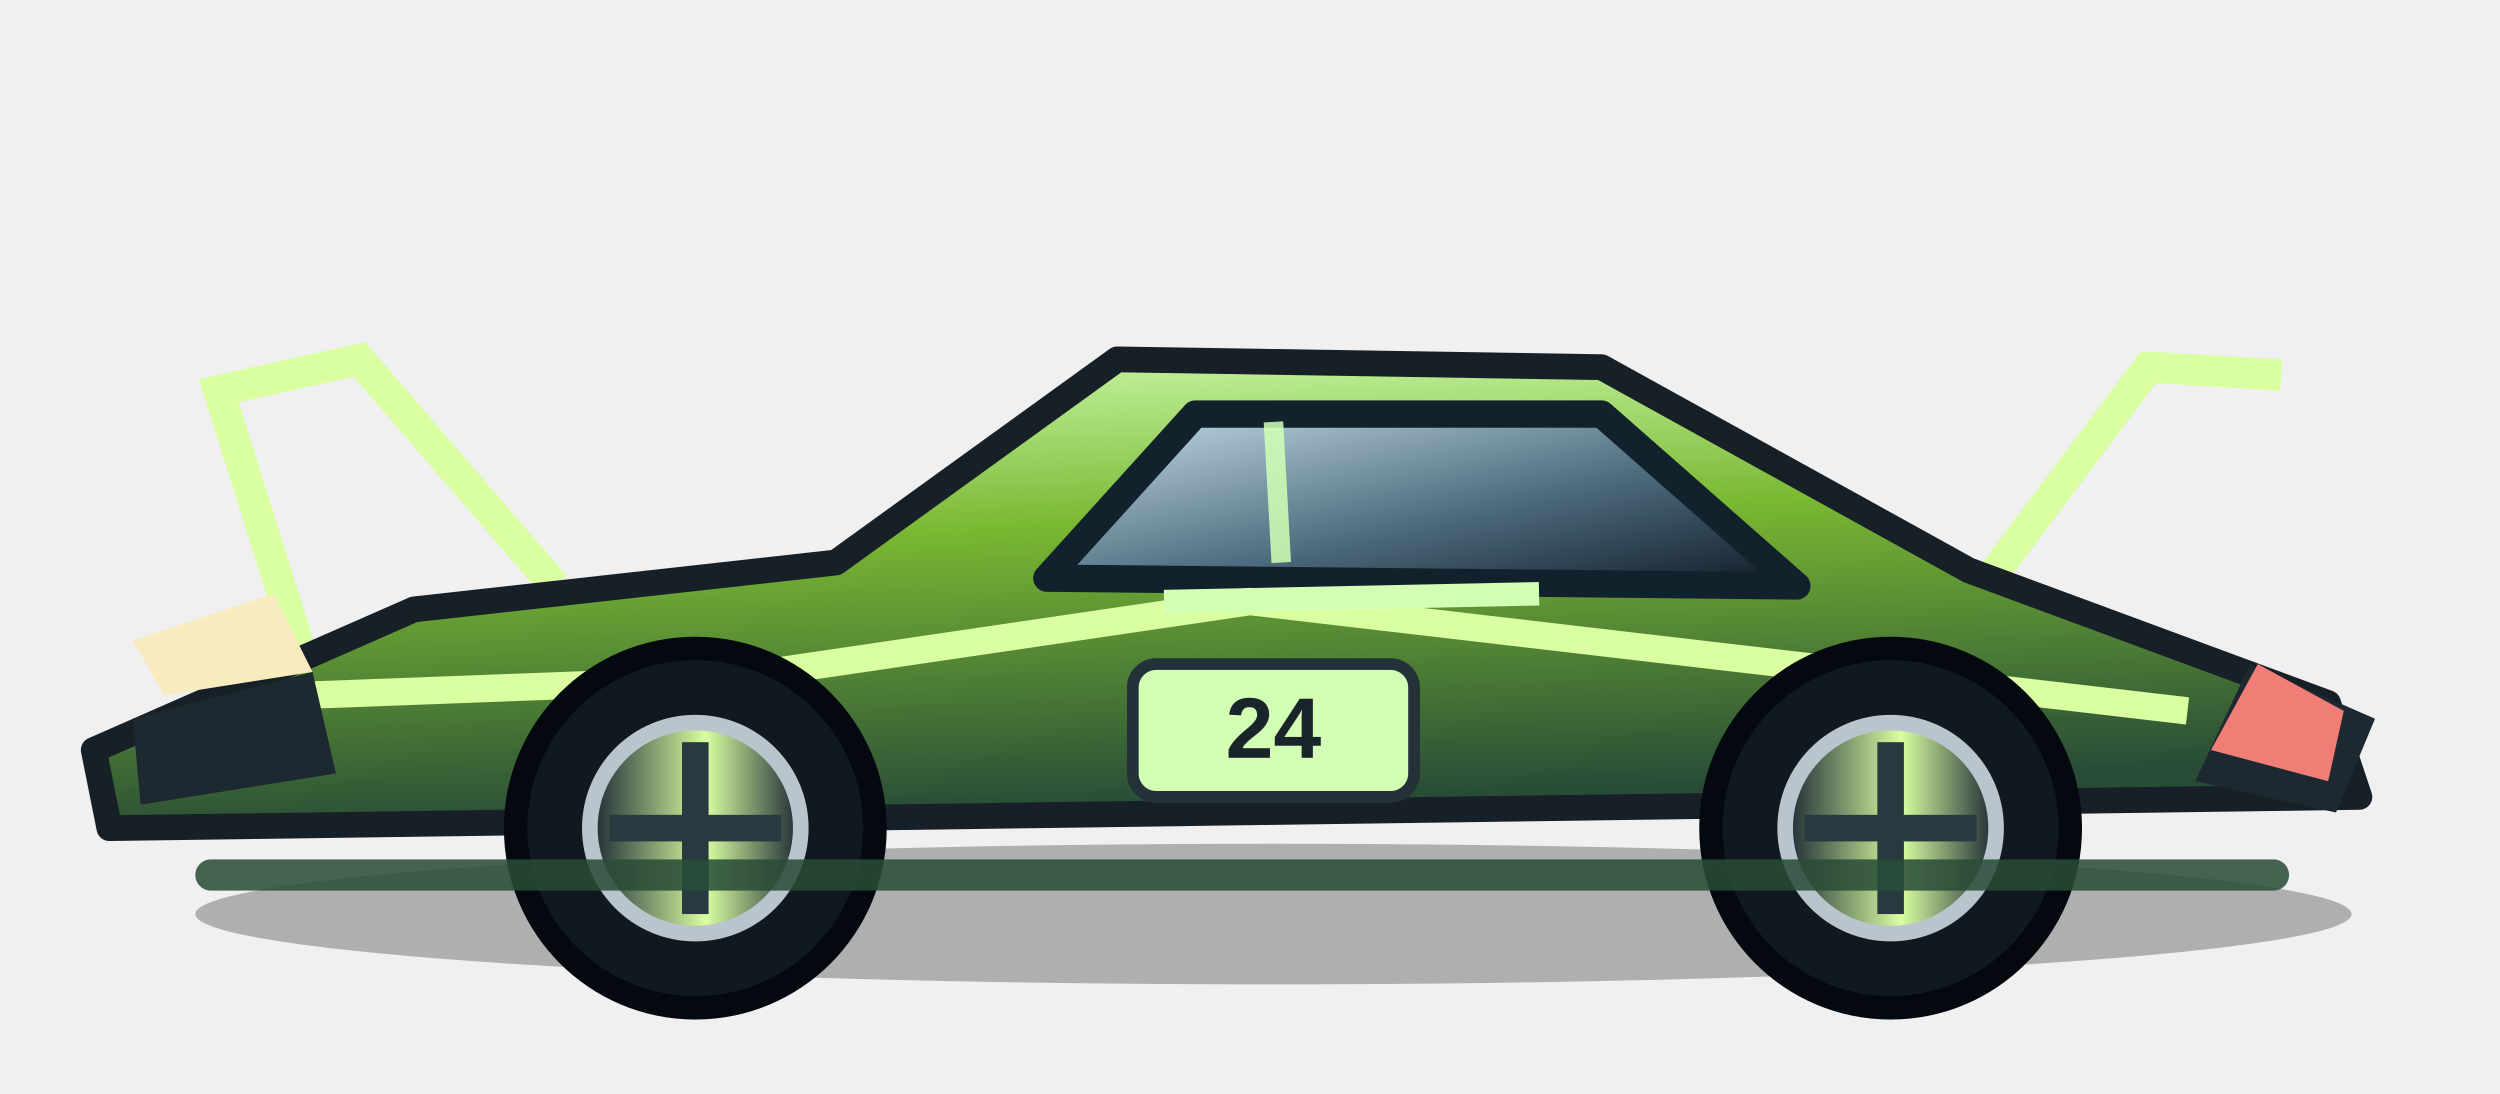
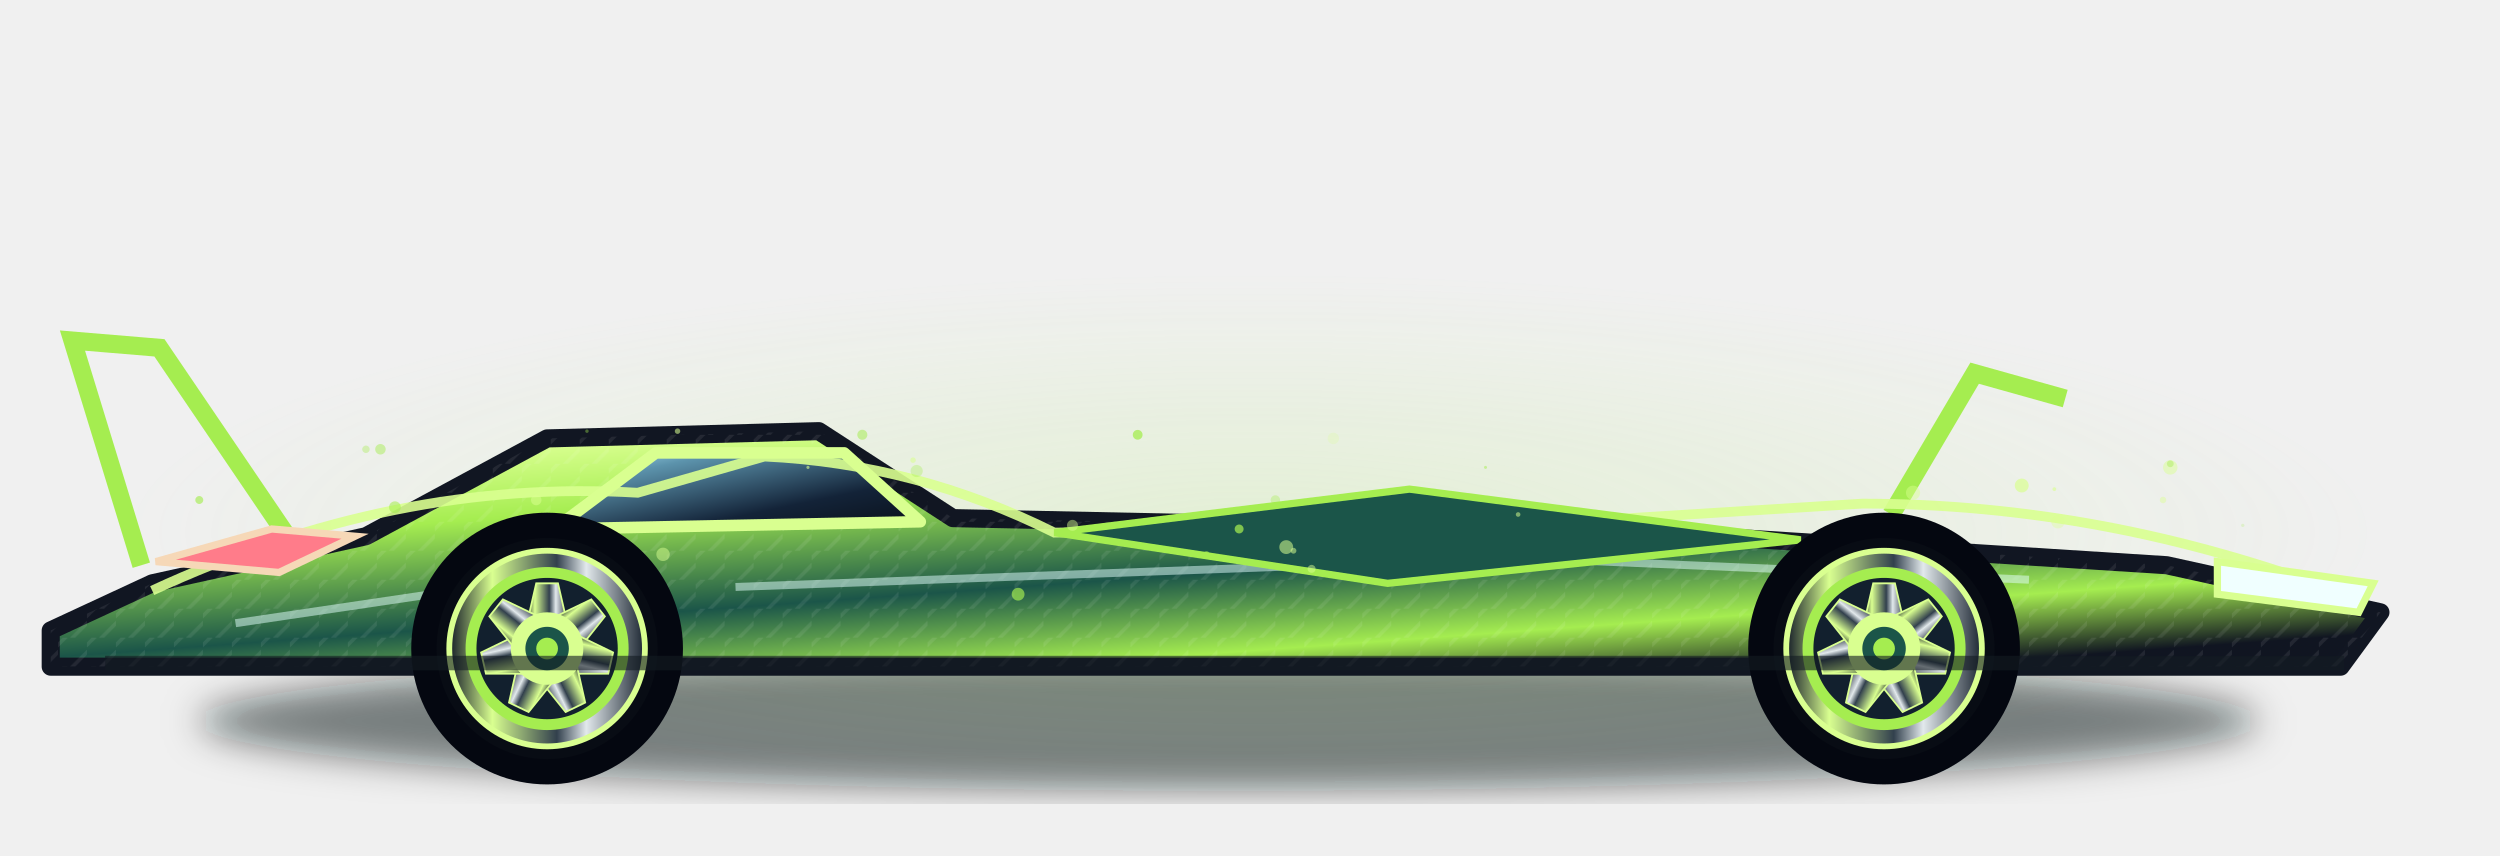
- <svg xmlns="http://www.w3.org/2000/svg" viewBox="0 0 320 140" role="img" aria-label="Аянгын судал">
+ <svg xmlns="http://www.w3.org/2000/svg" viewBox="0 0 690 236" role="img" aria-label="Аянгын судал">
  <defs>
-     <linearGradient id="c" x1="0" y1="0" x2=".18" y2="1">
-       <stop stop-color="#d3ffb5" />
-       <stop offset=".42" stop-color="#79b832" />
-       <stop offset="1" stop-color="#294c37" />
+     <linearGradient id="body" x1=".15" y1=".1" x2=".8" y2="1">
+       <stop stop-color="#d9ff90" />
+       <stop offset=".22" stop-color="#a5ed50" />
+       <stop offset=".55" stop-color="#1b5549" />
+       <stop offset=".8" stop-color="#a5ed50" />
+       <stop offset="1" stop-color="#101521" />
    </linearGradient>
-     <linearGradient id="w" x1="0" y1="0" x2="1" y2="1">
-       <stop stop-color="#c9e3ec" />
-       <stop offset=".58" stop-color="#4b697c" />
-       <stop offset="1" stop-color="#101923" />
+     <linearGradient id="chrome" x1=".1" y1="0" x2=".8" y2="1">
+       <stop stop-color="#a5ed50" />
+       <stop offset=".4" stop-color="#1b5549" />
+       <stop offset=".7" stop-color="#d9ff90" />
+       <stop offset="1" stop-color="#151b2b" />
    </linearGradient>
-     <linearGradient id="m" x1="0" x2="1">
-       <stop stop-color="#1a2734" />
-       <stop offset=".55" stop-color="#d9ffa1" />
-       <stop offset="1" stop-color="#1a2734" />
+     <linearGradient id="glass" x1="0" y1="0" x2="1" y2="1">
+       <stop stop-color="#b3eaff" />
+       <stop offset=".23" stop-color="#5c93ac" />
+       <stop offset=".67" stop-color="#132338" />
+       <stop offset="1" stop-color="#090f18" />
    </linearGradient>
+     <linearGradient id="metal">
+       <stop stop-color="#131a27" />
+       <stop offset=".22" stop-color="#d9ff90" />
+       <stop offset=".55" stop-color="#32404d" />
+       <stop offset=".7" stop-color="#e2e9ec" />
+       <stop offset="1" stop-color="#1b2531" />
+     </linearGradient>
+     <radialGradient id="glow">
+       <stop stop-color="#a5ed50" stop-opacity="0.17" />
+       <stop offset="1" stop-color="#a5ed50" stop-opacity="0" />
+     </radialGradient>
+     <filter id="blur">
+       <feGaussianBlur stdDeviation="5" />
+     </filter>
+     <pattern id="carbon" patternUnits="userSpaceOnUse" width="8" height="8">
+       <path d="M-2 4L4 -2 M2 10L10 2" stroke="#fff" stroke-opacity=".08" />
+     </pattern>
  </defs>
-   <ellipse cx="163" cy="117" rx="138" ry="9" fill="#05090b" opacity=".28" />
-   <path d="M39 85 L28 50 L46 46 L71 75 M254 75 L275 47 L292 48" fill="none" stroke="#d9ffa1" stroke-width="4" />
-   <path d="M12 96 L53 78 L107 72 L143 46 L205 47 L252 73 L298 90 L302 102 L14 106Z" fill="url(#c)" stroke="#182027" stroke-width="3.3" stroke-linejoin="round" />
-   <path d="M134 74 L153 53 L205 53 L230 75Z" fill="url(#w)" stroke="#12222c" stroke-width="3.5" stroke-linejoin="round" />
-   <path d="M163 54 L164 72" stroke="#d3ffb5" stroke-width="2.5" opacity=".85" />
-   <path d="M39 89 L92 87 L160 77 L280 91" stroke="#d9ffa1" stroke-width="3.5" fill="none" />
-   <path d="M149 77 L197 76" stroke="#d3ffb5" stroke-width="3" fill="none" />
-   <path d="M17 92 L40 86 L43 99 L18 103 M288 85 L304 92 L299 104 L281 100" fill="#1c2930" />
-   <path d="M17 82 L35 76 L40 86 L21 89" fill="#f8ebbf" />
-   <path d="M289 85 L300 91 L298 100 L283 96" fill="#f07d76" />
-   <circle cx="89" cy="106" r="23" fill="#101920" stroke="#03090e" stroke-width="3" />
-   <circle cx="242" cy="106" r="23" fill="#101920" stroke="#03090e" stroke-width="3" />
-   <circle cx="89" cy="106" r="13.5" fill="url(#m)" stroke="#b9c4cc" stroke-width="2" />
-   <circle cx="242" cy="106" r="13.5" fill="url(#m)" stroke="#b9c4cc" stroke-width="2" />
-   <path d="M89 95 V117 M78 106 H100 M242 95 V117 M231 106 H253" stroke="#283940" stroke-width="3.4" />
-   <rect x="145" y="85" width="36" height="17" rx="3" fill="#d3ffb5" stroke="#233139" stroke-width="1.5" />
-   <text x="163" y="97" text-anchor="middle" font-family="Arial,sans-serif" font-weight="900" font-size="11" fill="#19242b">24</text>
-   <path d="M27 112 H291" stroke="#294c37" stroke-width="4" opacity=".86" stroke-linecap="round" />
+   <ellipse cx="339" cy="199" rx="284" ry="19" fill="#02070a" opacity=".5" filter="url(#blur)" />
+   <ellipse cx="345" cy="147" rx="310" ry="72" fill="url(#glow)" />
+   <path d="M39 156 L20 94 L44 96 L82 152 M522 142 L545 103 L570 110" fill="none" stroke="#a5ed50" stroke-width="5" />
+   <path d="M14 174 L42 161 L101 148 L151 121 L226 119 L263 143 L456 147 L598 156 L657 169 L646 184 L14 184 Z" fill="url(#body)" stroke="#111622" stroke-width="5" stroke-linejoin="round" />
+   <path d="M14 174 L42 161 L101 148 L151 121 L226 119 L263 143 L456 147 L598 156 L657 169 L646 184 L14 184 Z" fill="url(#carbon)" />
+   <path d="M153 146 L181 125 L233 125 L254 144 Z" fill="url(#glass)" stroke="#d9ff90" stroke-width="3.2" stroke-linejoin="round" />
+   <path d="M42 163 Q109 132 176 136 L211 126 Q253 128 291 147 L418 145 L514 139 Q581 139 647 164" fill="none" stroke="#d9ff90" stroke-width="2.7" opacity=".9" />
+   <path d="M65 172 L146 160 M203 162 L419 154 L560 160" fill="none" stroke="#e4ffff" stroke-width="2.2" opacity=".5" />
+   <path d="M291 147 L389 135 L497 149 L383 161 Z" fill="#1b5549" stroke="#a5ed50" stroke-width="2" />
+   <path d="M43 155 L75 146 L98 148 L77 158 Z" fill="#ff7c8a" stroke="#f6d8b7" stroke-width="2" />
+   <path d="M612 155 L655 161 L651 169 L612 164 Z" fill="#f0ffff" stroke="#d9ff90" stroke-width="2" />
+   <circle cx="109" cy="140" r="1.63" fill="#a5ed50" opacity="0.57" />
+   <circle cx="187" cy="119" r="0.76" fill="#d9ff90" opacity="0.57" />
+   <circle cx="238" cy="120" r="1.39" fill="#a5ed50" opacity="0.53" />
+   <circle cx="148" cy="138" r="1.45" fill="#d9ff90" opacity="0.50" />
+   <circle cx="410" cy="129" r="0.42" fill="#a5ed50" opacity="0.50" />
+   <circle cx="254" cy="144" r="0.85" fill="#d9ff90" opacity="0.63" />
+   <circle cx="143" cy="161" r="1.29" fill="#a5ed50" opacity="0.58" />
+   <circle cx="183" cy="153" r="1.85" fill="#d9ff90" opacity="0.49" />
+   <circle cx="105" cy="124" r="1.45" fill="#a5ed50" opacity="0.48" />
+   <circle cx="528" cy="136" r="1.96" fill="#d9ff90" opacity="0.44" />
+   <circle cx="162" cy="119" r="0.48" fill="#a5ed50" opacity="0.39" />
+   <circle cx="419" cy="142" r="0.64" fill="#d9ff90" opacity="0.52" />
+   <circle cx="352" cy="138" r="1.30" fill="#a5ed50" opacity="0.35" />
+   <circle cx="599" cy="129" r="1.99" fill="#d9ff90" opacity="0.48" />
+   <circle cx="281" cy="164" r="1.77" fill="#a5ed50" opacity="0.67" />
+   <circle cx="597" cy="138" r="0.90" fill="#d9ff90" opacity="0.43" />
+   <circle cx="314" cy="120" r="1.35" fill="#a5ed50" opacity="0.75" />
+   <circle cx="357" cy="152" r="0.81" fill="#d9ff90" opacity="0.52" />
+   <circle cx="145" cy="154" r="0.61" fill="#a5ed50" opacity="0.30" />
+   <circle cx="558" cy="134" r="1.92" fill="#d9ff90" opacity="0.69" />
+   <circle cx="619" cy="145" r="0.46" fill="#a5ed50" opacity="0.22" />
+   <circle cx="223" cy="129" r="0.44" fill="#d9ff90" opacity="0.60" />
+   <circle cx="55" cy="138" r="1.10" fill="#a5ed50" opacity="0.64" />
+   <circle cx="355" cy="151" r="1.91" fill="#d9ff90" opacity="0.54" />
+   <circle cx="599" cy="128" r="0.95" fill="#a5ed50" opacity="0.42" />
+   <circle cx="296" cy="145" r="1.52" fill="#d9ff90" opacity="0.46" />
+   <circle cx="170" cy="161" r="1.55" fill="#a5ed50" opacity="0.26" />
+   <circle cx="252" cy="127" r="0.77" fill="#d9ff90" opacity="0.56" />
+   <circle cx="342" cy="146" r="1.23" fill="#a5ed50" opacity="0.72" />
+   <circle cx="567" cy="135" r="0.53" fill="#d9ff90" opacity="0.60" />
+   <circle cx="253" cy="130" r="1.68" fill="#a5ed50" opacity="0.33" />
+   <circle cx="568" cy="144" r="1.85" fill="#d9ff90" opacity="0.35" />
+   <circle cx="101" cy="124" r="1.03" fill="#a5ed50" opacity="0.37" />
+   <circle cx="368" cy="121" r="1.58" fill="#d9ff90" opacity="0.22" />
+   <circle cx="333" cy="153" r="0.89" fill="#a5ed50" opacity="0.59" />
+   <circle cx="362" cy="157" r="1.10" fill="#d9ff90" opacity="0.49" />
+   <circle cx="545" cy="154" r="1.71" fill="#a5ed50" opacity="0.59" />
+   <circle cx="179" cy="164" r="1.72" fill="#d9ff90" opacity="0.35" />
+   <g transform="translate(151,179)">
+     <circle r="34" fill="#080c14" stroke="#040710" stroke-width="7" />
+     <circle r="27" fill="url(#metal)" stroke="#d9ff90" stroke-width="1.6" />
+     <circle r="21" fill="#12202e" stroke="#a5ed50" stroke-width="3" />
+     <path d="M-3 -18 L3 -18 L6 -5 L4 1 L-4 1 L-6 -5 Z" transform="rotate(0)" fill="url(#metal)" stroke="#d9ff90" stroke-width=".5" />
+     <path d="M-3 -18 L3 -18 L6 -5 L4 1 L-4 1 L-6 -5 Z" transform="rotate(51.42857)" fill="url(#metal)" stroke="#d9ff90" stroke-width=".5" />
+     <path d="M-3 -18 L3 -18 L6 -5 L4 1 L-4 1 L-6 -5 Z" transform="rotate(102.8571)" fill="url(#metal)" stroke="#d9ff90" stroke-width=".5" />
+     <path d="M-3 -18 L3 -18 L6 -5 L4 1 L-4 1 L-6 -5 Z" transform="rotate(154.2857)" fill="url(#metal)" stroke="#d9ff90" stroke-width=".5" />
+     <path d="M-3 -18 L3 -18 L6 -5 L4 1 L-4 1 L-6 -5 Z" transform="rotate(205.7143)" fill="url(#metal)" stroke="#d9ff90" stroke-width=".5" />
+     <path d="M-3 -18 L3 -18 L6 -5 L4 1 L-4 1 L-6 -5 Z" transform="rotate(257.1429)" fill="url(#metal)" stroke="#d9ff90" stroke-width=".5" />
+     <path d="M-3 -18 L3 -18 L6 -5 L4 1 L-4 1 L-6 -5 Z" transform="rotate(308.5714)" fill="url(#metal)" stroke="#d9ff90" stroke-width=".5" />
+     <circle r="8" fill="#1b5549" stroke="#d9ff90" stroke-width="4" />
+     <circle r="3" fill="#a5ed50" />
+   </g>
+   <g transform="translate(520,179)">
+     <circle r="34" fill="#080c14" stroke="#040710" stroke-width="7" />
+     <circle r="27" fill="url(#metal)" stroke="#d9ff90" stroke-width="1.6" />
+     <circle r="21" fill="#12202e" stroke="#a5ed50" stroke-width="3" />
+     <path d="M-3 -18 L3 -18 L6 -5 L4 1 L-4 1 L-6 -5 Z" transform="rotate(0)" fill="url(#metal)" stroke="#d9ff90" stroke-width=".5" />
+     <path d="M-3 -18 L3 -18 L6 -5 L4 1 L-4 1 L-6 -5 Z" transform="rotate(51.42857)" fill="url(#metal)" stroke="#d9ff90" stroke-width=".5" />
+     <path d="M-3 -18 L3 -18 L6 -5 L4 1 L-4 1 L-6 -5 Z" transform="rotate(102.8571)" fill="url(#metal)" stroke="#d9ff90" stroke-width=".5" />
+     <path d="M-3 -18 L3 -18 L6 -5 L4 1 L-4 1 L-6 -5 Z" transform="rotate(154.2857)" fill="url(#metal)" stroke="#d9ff90" stroke-width=".5" />
+     <path d="M-3 -18 L3 -18 L6 -5 L4 1 L-4 1 L-6 -5 Z" transform="rotate(205.7143)" fill="url(#metal)" stroke="#d9ff90" stroke-width=".5" />
+     <path d="M-3 -18 L3 -18 L6 -5 L4 1 L-4 1 L-6 -5 Z" transform="rotate(257.1429)" fill="url(#metal)" stroke="#d9ff90" stroke-width=".5" />
+     <path d="M-3 -18 L3 -18 L6 -5 L4 1 L-4 1 L-6 -5 Z" transform="rotate(308.5714)" fill="url(#metal)" stroke="#d9ff90" stroke-width=".5" />
+     <circle r="8" fill="#1b5549" stroke="#d9ff90" stroke-width="4" />
+     <circle r="3" fill="#a5ed50" />
+   </g>
+   <path d="M29 183H647" stroke="#121a22" stroke-width="4" opacity=".6" />
</svg>
